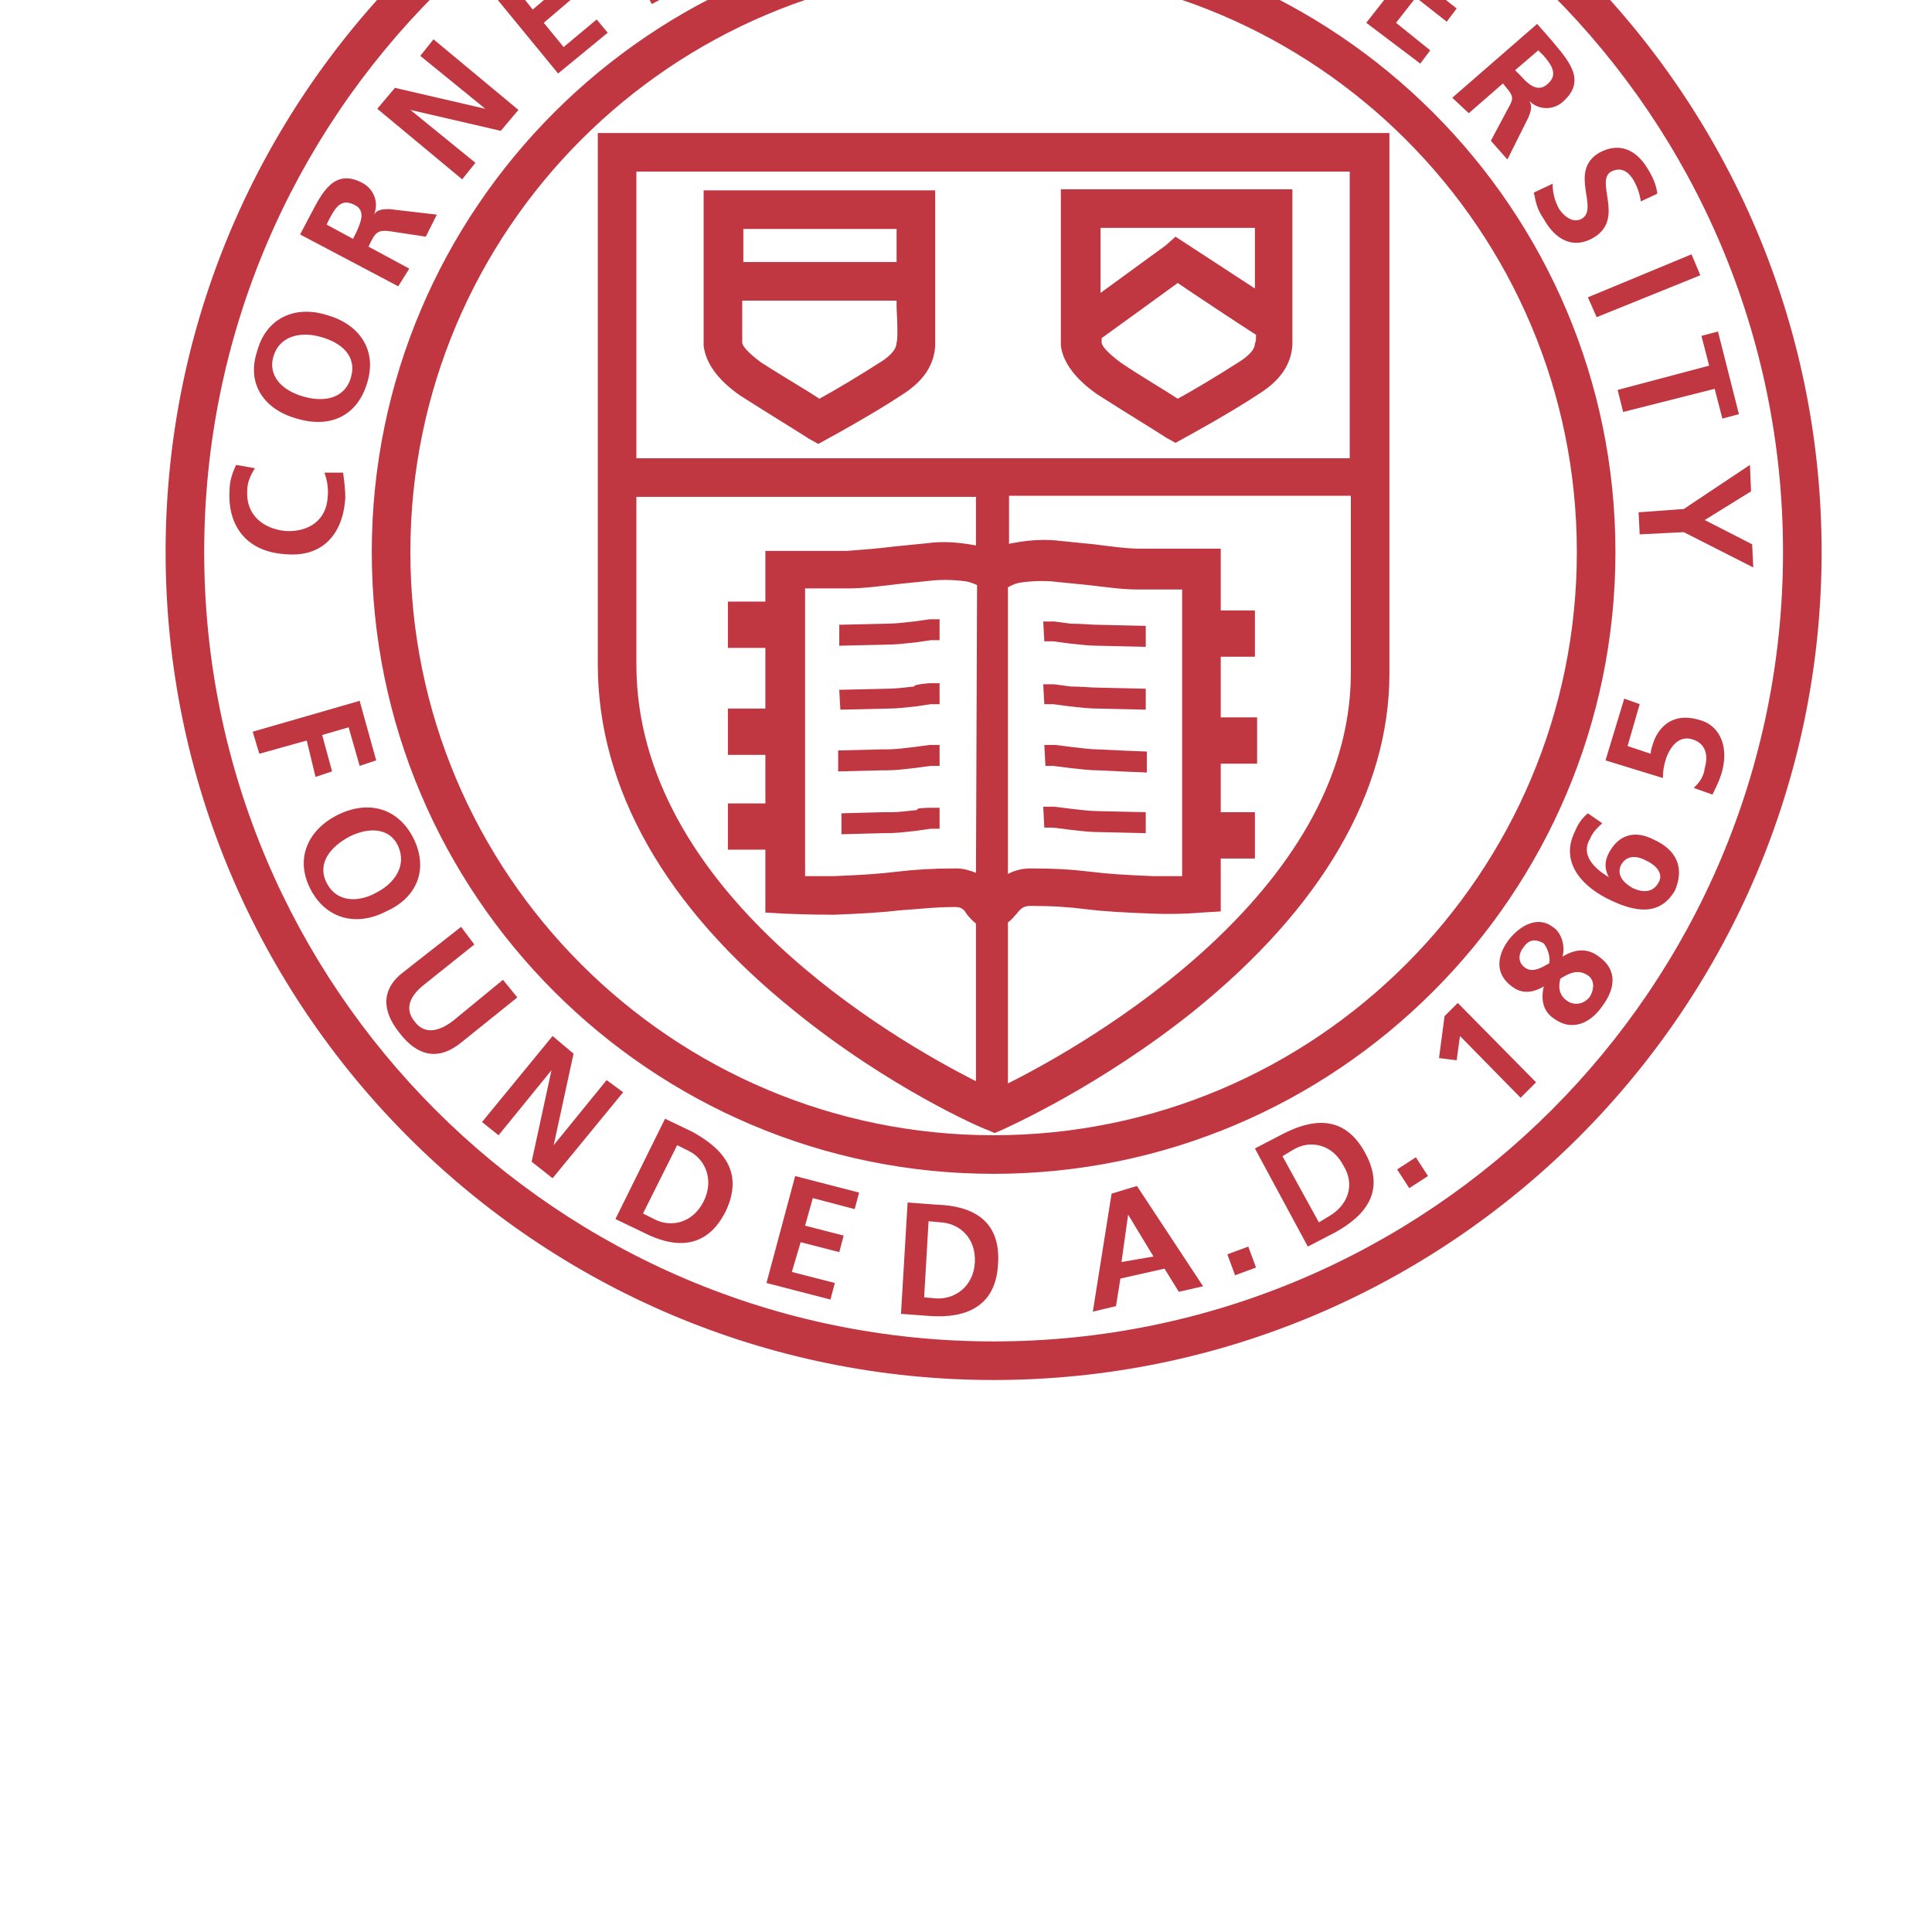
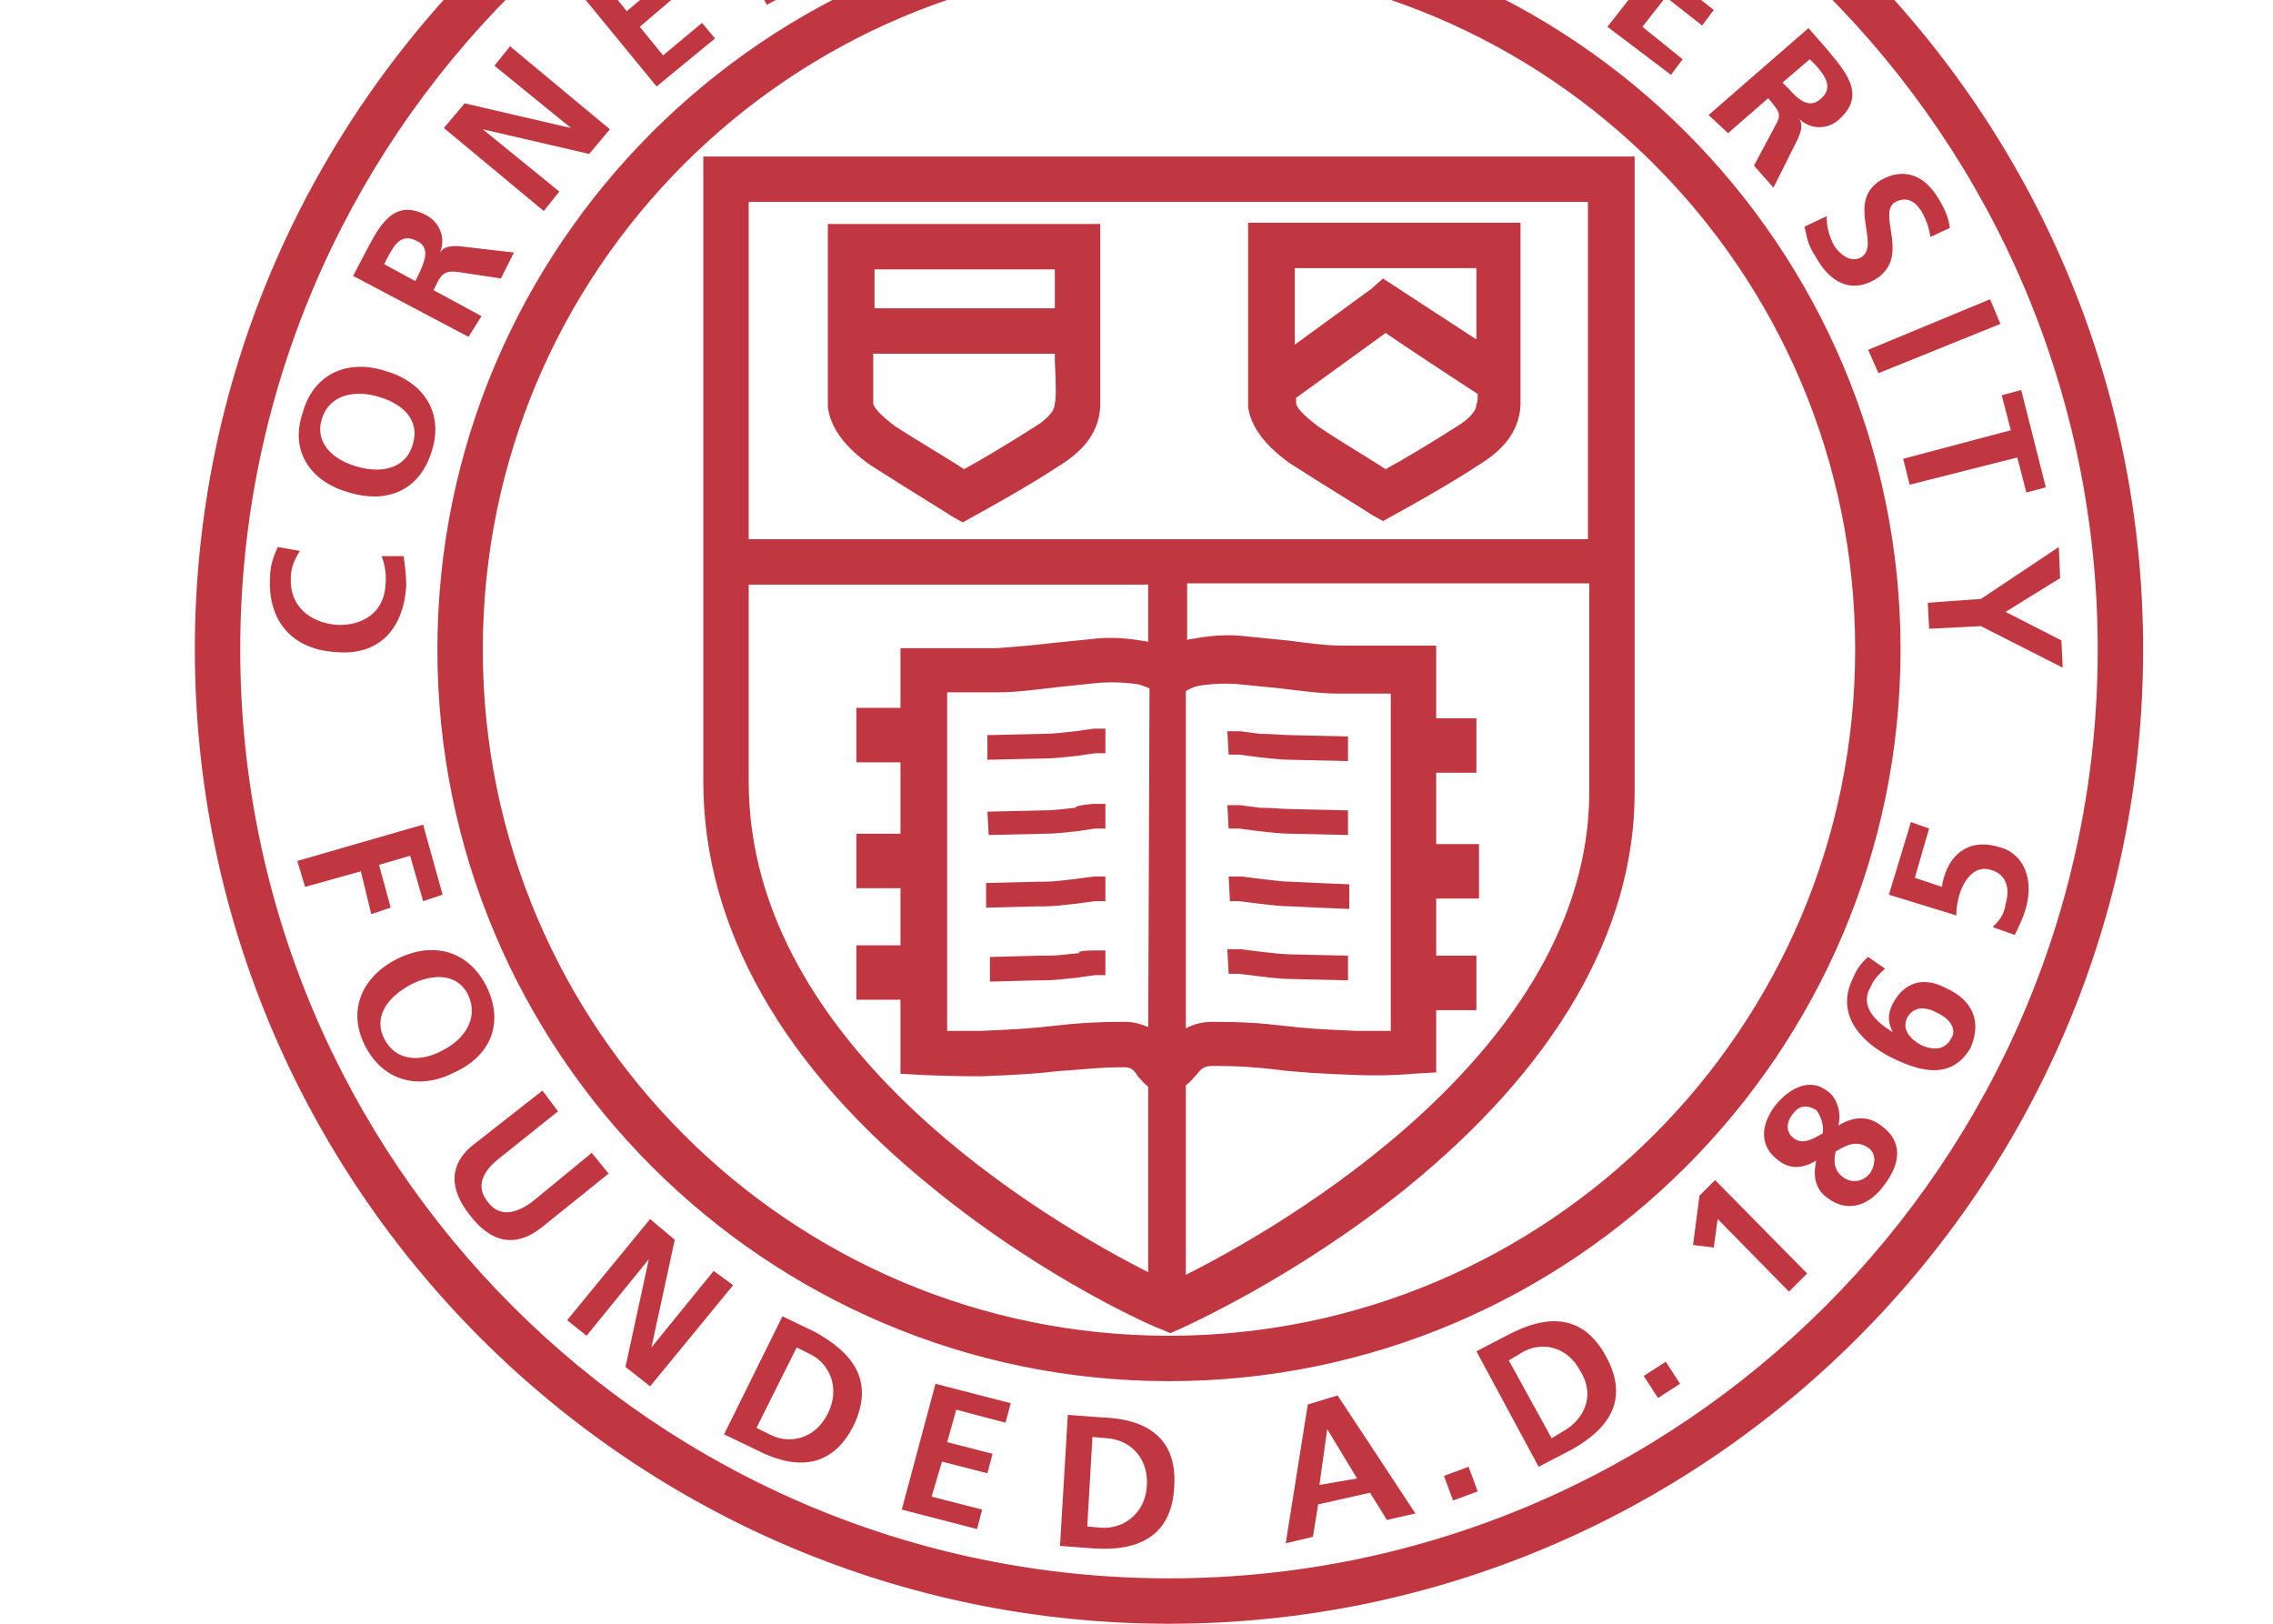
- <svg xmlns="http://www.w3.org/2000/svg" clip-rule="evenodd" fill-rule="evenodd" stroke-linejoin="round" stroke-miterlimit="1.414" viewBox="100 100 350 350">
+ <svg xmlns="http://www.w3.org/2000/svg" clip-rule="evenodd" fill-rule="evenodd" stroke-linejoin="round" stroke-miterlimit="1.414" viewBox="100 100 350 250">
  <path d="m224 89.145c-43.47 0-78.855 35.385-78.855 78.855s35.385 78.855 78.855 78.855 78.855-35.385 78.855-78.855-35.385-78.855-78.855-78.855zm0 154.035c-41.475 0-75.18-33.705-75.18-75.18s33.705-75.18 75.18-75.18 75.18 33.705 75.18 75.18-33.705 75.18-75.18 75.18zm0-134.4c-32.655 0-59.22 26.565-59.22 59.22s26.565 59.22 59.22 59.22 59.22-26.565 59.22-59.22-26.565-59.22-59.22-59.22zm0 114.765c-30.66 0-55.545-24.885-55.545-55.545s24.885-55.545 55.545-55.545 55.545 24.885 55.545 55.545-24.885 55.545-55.545 55.545zm-37.695-95.445v50.61c0 11.76 6.405 23.1 18.69 32.97 9.03 7.35 17.955 11.235 18.375 11.34l.735.315.735-.315c.42-.21 9.24-4.095 18.27-11.34 12.075-9.765 18.585-20.79 18.585-32.13v-51.45zm71.61 3.675v27.3h-67.935v-27.3zm-15.96 67.095h-2.73c-2.625-.105-4.305-.21-5.985-.42-1.785-.21-3.36-.315-5.67-.315-.945 0-1.575.21-2.205.525v-27.3c.21-.105.525-.315 1.05-.42 0 0 1.68-.315 3.465-.105l3.15.315c1.785.21 3.255.42 4.725.42h4.2zm-19.635-.315c-.525-.21-1.155-.42-1.89-.42-2.205 0-3.885.105-5.67.315-1.68.21-3.465.315-5.985.42h-2.73v-27.405h4.2c1.365 0 2.94-.21 4.725-.42l3.045-.315c1.89-.21 3.57.105 3.57.105.315.105.63.21.84.315zm-32.34-19.845v-15.96h32.34v4.62c-.21 0-2.31-.525-4.62-.21l-3.15.315c-1.68.21-3.15.315-4.515.42h-3.99-3.78v4.83h-3.57v4.41h3.57v5.775h-3.57v4.41h3.57v4.62h-3.57v4.41h3.57v5.985l1.785.105c.105 0 2.205.105 4.725.105 2.73-.105 4.515-.21 6.3-.42 1.68-.105 3.255-.315 5.25-.315.63 0 .84.21 1.155.735.21.21.42.525.84.84v15.015c-7.875-3.99-32.34-18.06-32.34-39.69zm35.385 39.9v-15.33c.42-.315.63-.63.84-.84.42-.525.63-.735 1.365-.735 2.1 0 3.57.105 5.25.315s3.57.315 6.3.42 4.725-.105 4.725-.105l1.785-.105v-5.04h3.255v-4.41h-3.255v-4.62h3.465v-4.41h-3.465v-5.775h3.255v-4.41h-3.255v-5.88h-3.675-3.99c-1.26 0-2.73-.21-4.41-.42l-3.15-.315c-2.415-.315-4.515.21-4.62.21s-.21 0-.315.105v-4.62h32.55v17.01c-.105 20.895-25.095 35.175-32.655 38.955zm-25.515-65.52c2.625 1.68 6.405 3.99 6.51 4.095l.945.525.945-.525c.21-.105 4.41-2.415 6.93-4.095 2.205-1.365 3.15-2.94 3.255-4.725v-12.915-1.89h-22.05v14.805c.21 1.68 1.365 3.255 3.465 4.725zm14.91-5.04c0 .84-1.05 1.575-1.575 1.89-1.785 1.155-4.41 2.73-5.775 3.465-1.26-.84-3.78-2.31-5.565-3.465-1.26-.945-1.785-1.575-1.785-1.89v-3.99h14.7v.63c.105 1.89.105 3.15 0 3.36zm0-10.815v3.15h-14.595v-3.15zm19.11 15.75c2.625 1.68 6.405 3.99 6.51 4.095l.945.525.945-.525c.21-.105 4.41-2.415 6.93-4.095 2.205-1.365 3.15-2.94 3.255-4.725v-12.915-1.89h-22.05v14.91c.21 1.575 1.365 3.15 3.465 4.62zm15.015-4.83c0 .735-1.05 1.47-1.575 1.785-1.785 1.155-4.41 2.73-5.775 3.465-1.26-.84-3.78-2.31-5.46-3.465-1.26-.945-1.785-1.575-1.785-1.89v-.42s5.67-4.095 7.245-5.25c1.365.945 5.985 3.99 7.455 4.935 0 .42 0 .63-.105.84 0-.105 0 0 0 0zm-14.7-11.025h14.7v5.775l-7.56-4.935-.945.84-6.195 4.515v-1.68c0-1.575 0-3.15 0-4.515zm-.315 37.8 4.62.105v1.995l-4.62-.105c-.84 0-1.575-.105-2.625-.21l-1.575-.21h-.84l-.105-1.89h1.05l1.575.21c1.05 0 1.89.105 2.52.105zm0 5.985 4.62.105v1.995l-4.62-.105c-.84 0-1.575-.105-2.625-.21l-1.575-.21h-.84l-.105-1.89h1.05l1.575.21c1.05 0 1.89.105 2.52.105zm-4.935 7.455-.105-1.995h1.05l1.68.21c.945.105 1.68.21 2.31.21l2.205.105 2.52.105v1.995l-2.52-.105-2.205-.105c-.735 0-1.575-.105-2.52-.21l-1.68-.21zm4.935 4.305 4.62.105v1.995l-4.62-.105c-.735 0-1.575-.105-2.52-.21 0 0-1.575-.21-1.68-.21h-.84l-.105-1.995h1.05l1.68.21c.945.105 1.785.21 2.415.21zm-24.57-15.75v-1.995l4.62-.105c.735 0 1.47-.105 2.52-.21l1.47-.21h.945v1.995h-.84l-1.47.21c-.945.105-1.89.21-2.625.21zm8.61 3.57h.945v1.995h-.84l-1.365.21c-.945.105-1.89.21-2.625.21l-4.62.105-.105-1.89 4.62-.105c.735 0 1.47-.105 2.52-.21-.105-.21 1.47-.315 1.47-.315zm0 5.88h.945v1.995h-.84l-1.575.21c-.945.105-1.785.21-2.52.21h-.525l-4.2.105v-1.995l4.2-.105h.525c.735 0 1.47-.105 2.415-.21zm0 5.985h.945v1.995h-.84l-1.47.21c-.945.105-1.89.21-2.625.21h-.42l-3.99.105v-1.995l3.99-.105h.735c.735 0 1.47-.105 2.52-.21-.315-.21 1.155-.21 1.155-.21zm-3.36-89.04-.63-6.72 2.1-.21.525 6.195c.21 1.785.84 2.94 2.415 2.73 1.575-.105 2.1-1.365 1.89-3.15l-.525-6.195 2.1-.21.63 6.72c.21 2.835-1.26 4.2-3.99 4.41-2.625.315-4.305-.84-4.515-3.57zm-32.025 19.11-6.72-8.19 4.725-3.885 1.05 1.26-3.15 2.625 1.68 2.1 2.835-2.415 1.05 1.26-2.835 2.415 1.89 2.31 3.15-2.625 1.05 1.26zm18.165-11.34-3.57-9.975 1.995-.735 3.045 8.4 3.885-1.365.63 1.575zm29.61-4.305-1.995-.315 1.365-10.5 2.625.315 2.835 8.4 1.05-7.875 1.995.315-1.365 10.5-2.625-.315-2.835-8.4zm-56.91 25.725-8.085-6.72 1.68-1.995 8.61 1.995-6.195-5.04 1.26-1.575 8.085 6.72-1.68 1.995-8.61-1.995 6.195 5.04zm-5.04 8.505-3.885-2.1.315-.63c.42-.84.84-.945 1.68-.84l3.465.525 1.05-2.1-4.515-.525c-.525 0-1.155 0-1.47.525.525-1.26-.105-2.52-1.155-3.045-2.625-1.365-3.78.945-4.83 2.94l-1.05 1.995 9.345 4.935zm-5.04-3.465-.315.63-2.52-1.365.315-.63c.525-.945 1.05-1.89 2.31-1.26 1.155.525.63 1.68.21 2.625zm117.285 6.195 9.87-4.095.84 1.995-9.87 3.99zm-36.96-34.23-1.995-.63 3.15-10.08 1.995.63zm48.51 40.74-.735-2.835 1.575-.42 1.995 7.875-1.575.42-.735-2.835-8.715 2.205-.525-2.1zm-2.415 13.65 6.3-4.2.105 2.52-4.41 2.73 4.515 2.31.105 2.205-6.615-3.36-4.2.21-.105-2.1zm-9.765-27.615c1.785-.945-1.26-4.515 1.68-6.3 2.1-1.155 3.675-.105 4.62 1.47.525.84.84 1.575.945 2.415l-1.575.735c-.105-.735-.315-1.365-.735-2.1-.42-.63-1.05-1.26-2.1-.735-1.575.945 1.365 4.515-1.68 6.3-1.995 1.155-3.675.105-4.725-1.785-.63-.945-.735-1.47-.945-2.52l1.785-.84c0 .84.21 1.68.63 2.415.42.63 1.26 1.365 2.1.945zm-10.71-10.08 3.255-2.835.42.525c.63.735.525 1.05.105 1.785l-1.68 3.15 1.575 1.785 1.995-3.99c.21-.525.42-1.05.105-1.575.945.945 2.415.84 3.255 0 2.205-1.995.42-3.885-1.05-5.67l-1.47-1.68-8.085 7.035zm6.615-5.985.525.525c.735.84 1.365 1.785.42 2.625-.945.945-1.89.105-2.625-.735l-.525-.525zm-22.89-6.615-2.31-1.155 1.575-11.13 1.995.945-1.365 8.61 6.195-6.3 1.89.945zm6.51 3.99 6.51-8.295 4.83 3.78-.945 1.26-3.15-2.52-1.575 2.1 2.94 2.31-.945 1.26-2.94-2.31-1.89 2.415 3.255 2.625-.945 1.26zm-68.04-1.785-5.145-9.345 1.89-.945 4.41 7.875 3.57-1.995.84 1.47zm56.805 118.335.735 1.995-1.995.735-.735-1.995zm-13.02-5.04-1.785 11.235 2.205-.525.42-2.625 4.2-.945 1.365 2.205 2.31-.525-6.3-9.555zm.945 6.51.63-4.515 2.415 3.99zm45.465-29.085c-.945-.735-2.1-.84-3.465 0 .315-1.155-.21-2.415-.945-2.835-1.365-1.05-3.045-.21-4.2 1.26-1.155 1.575-1.26 3.255.315 4.41.945.735 1.995.63 3.045 0-.315 1.365 0 2.415.945 3.045 1.68 1.26 3.465.525 4.62-1.155 1.26-1.68 1.47-3.465-.315-4.725zm-4.725.63c-.735.42-1.575.945-2.31.42s-.63-1.365-.105-1.995c.525-.735 1.155-.735 1.89-.315.42.525.63 1.365.525 1.89zm3.885 3.15c-.525.735-1.47.945-2.205.42s-.84-1.26-.63-2.1c.84-.525 1.68-.945 2.625-.315.63.42.63 1.26.21 1.995zm-62.16 19.845-2.835-.21-.63 10.605 2.835.21c3.255.21 6.195-.84 6.405-4.935.315-4.305-2.625-5.565-5.775-5.67zm3.57 5.46c-.105 2.31-1.89 3.57-3.675 3.465l-1.155-.105.42-7.245 1.155.105c1.785.105 3.36 1.47 3.255 3.78zm-64.575-80.325c3.15.945 5.775-.21 6.72-3.465.945-3.15-.84-5.565-3.885-6.405-3.045-.945-5.775.315-6.615 3.465-1.05 3.15.735 5.565 3.78 6.405zm-2.205-5.985c.63-1.995 2.73-2.31 4.515-1.785 1.89.525 3.465 1.785 2.835 3.885s-2.73 2.31-4.515 1.785c-1.89-.525-3.465-1.89-2.835-3.885zm96.075 74.13-2.625 1.365 5.04 9.345 2.625-1.365c2.835-1.575 4.83-3.885 2.835-7.56s-5.04-3.255-7.875-1.785zm4.515 7.77-1.05.63-3.465-6.3 1.05-.63c1.575-.945 3.675-.525 4.725 1.47 1.26 1.995.315 3.885-1.26 4.83zm-50.925-3.78 6.09 1.575-.42 1.575-3.99-1.05-.735 2.625 3.675.945-.42 1.575-3.675-.945-.84 2.835 4.095 1.05-.42 1.575-6.09-1.575zm59.115-1.785 1.155 1.785-1.785 1.155-1.155-1.785zm3.99-14.7 7.455 7.56-1.47 1.47-5.775-5.88-.315 2.31-1.68-.21.525-3.99zm-109.62-24.99-4.515 1.26-.63-2.1 10.185-2.94 1.575 5.67-1.575.525-1.05-3.675-2.52.735.945 3.465-1.575.525zm134.82 2.835c-.21.84-.63 1.68-.945 2.31l-1.785-.63c.42-.42.945-.945 1.05-1.89.315-1.05.21-2.31-1.155-2.73-1.26-.42-2.1.63-2.52 1.785-.21.63-.315 1.26-.315 1.89l-5.46-1.68 1.785-5.88 1.47.525-1.155 3.99 2.205.735c0-.315.105-.63.21-.945.42-1.365 1.68-3.045 4.305-2.31 1.89.42 2.94 2.31 2.31 4.83zm-136.815-20.58c-3.675-.21-5.565-2.625-5.355-6.09 0-.735.21-1.575.63-2.415l1.785.315c-.525.84-.735 1.47-.735 2.205-.105 2.205 1.47 3.57 3.675 3.78 2.205.105 3.885-1.05 3.99-3.255.105-.84-.105-1.785-.315-2.31h1.785c.105.84.21 1.575.21 2.415-.21 3.36-2.1 5.67-5.67 5.355zm12.18 27.09c-1.47-2.94-4.305-3.675-7.14-2.31s-4.2 4.095-2.73 7.035 4.41 3.675 7.245 2.205c2.835-1.26 4.095-3.885 2.625-6.93zm-3.57 5.145c-1.68.945-3.78.945-4.725-.945s.42-3.465 2.205-4.41c1.68-.84 3.78-.945 4.62.945s-.42 3.57-2.1 4.41zm121.695-5.04c-1.785-.945-3.36-.525-4.305 1.26-.42.84-.42 1.47 0 2.31-1.365-.84-2.73-2.1-1.785-3.675.315-.735.735-1.05 1.155-1.47l-1.365-.945c-.63.525-.945 1.05-1.26 1.785-1.47 3.045.945 5.355 3.465 6.51 2.205 1.05 4.62 1.575 6.09-.945.945-2.205.105-3.885-1.995-4.83zm.42 4.095c-.525.945-1.47.945-2.415.525-.945-.525-1.575-1.26-1.155-2.205.525-.945 1.47-.945 2.415-.42.945.42 1.68 1.26 1.155 2.1zm-108.675 10.92-5.355 4.305c-2.205 1.785-4.2 1.26-5.88-.945-1.68-2.1-1.785-4.2.525-5.88l5.355-4.2 1.26 1.68-4.725 3.78c-1.365 1.05-1.995 2.31-.945 3.57.945 1.26 2.31.945 3.675-.105l4.725-3.885zm16.695 12.81-2.625-1.26-4.725 9.555 2.625 1.26c2.835 1.47 5.985 1.785 7.875-1.995 1.785-3.78-.315-5.985-3.15-7.56zm1.05 6.615c-1.05 2.1-3.15 2.52-4.725 1.68l-1.05-.525 3.255-6.51 1.05.525c1.575.735 2.52 2.73 1.47 4.83zm-7.665-10.395-6.72 8.19-1.995-1.575 1.89-8.715-5.04 6.195-1.575-1.26 6.72-8.19 1.995 1.68-1.89 8.715 5.04-6.195z" fill="#c03641" fill-rule="nonzero" transform="matrix(1.90223 0 0 1.90223 -146.098 -119.574)" />
</svg>
